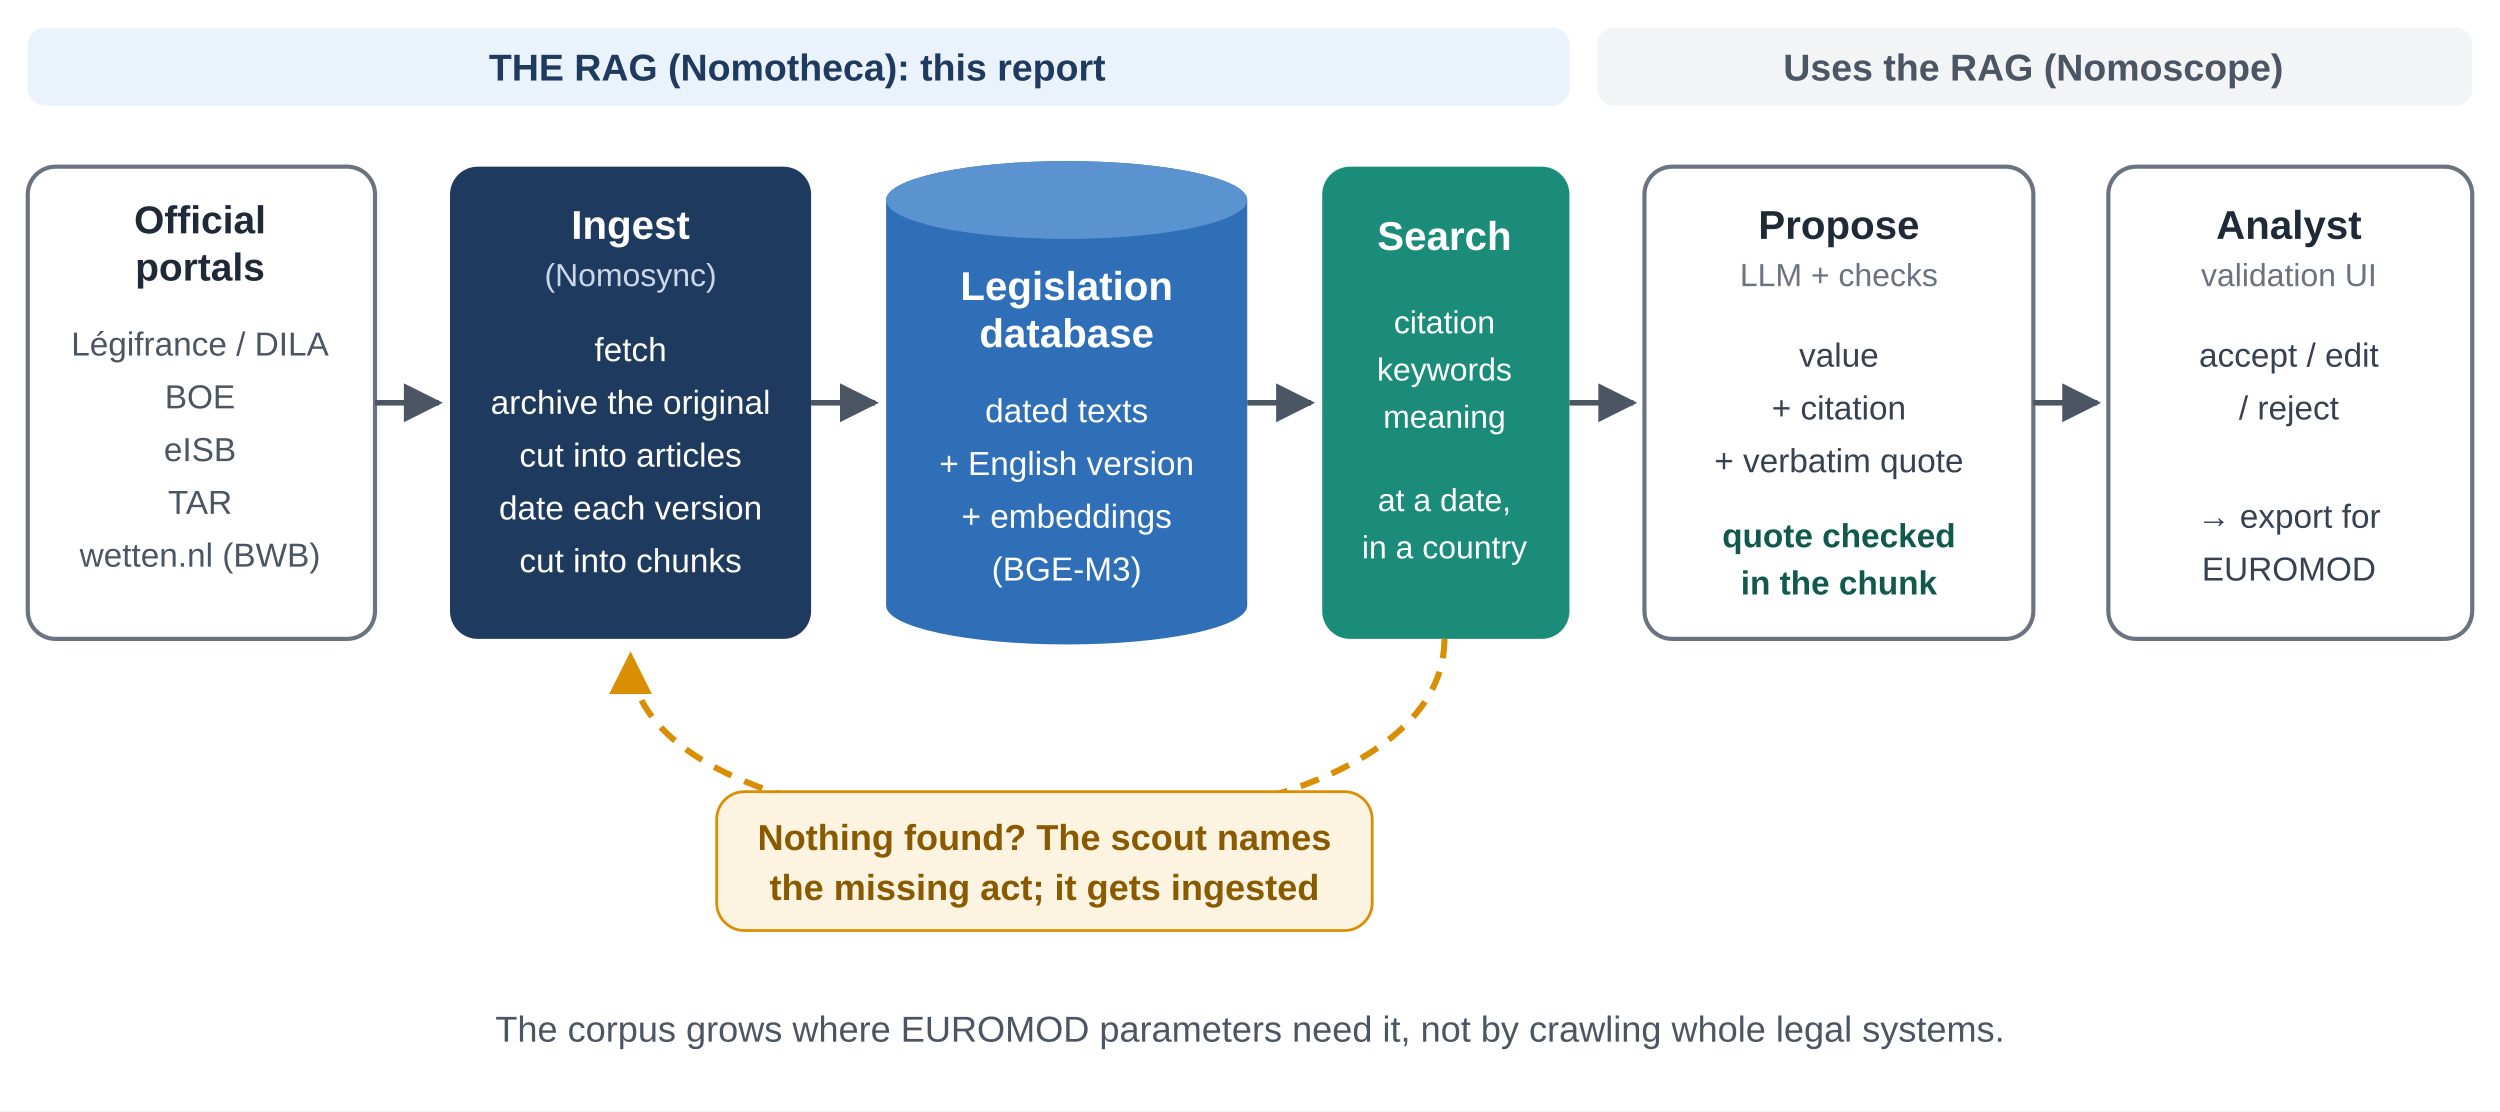
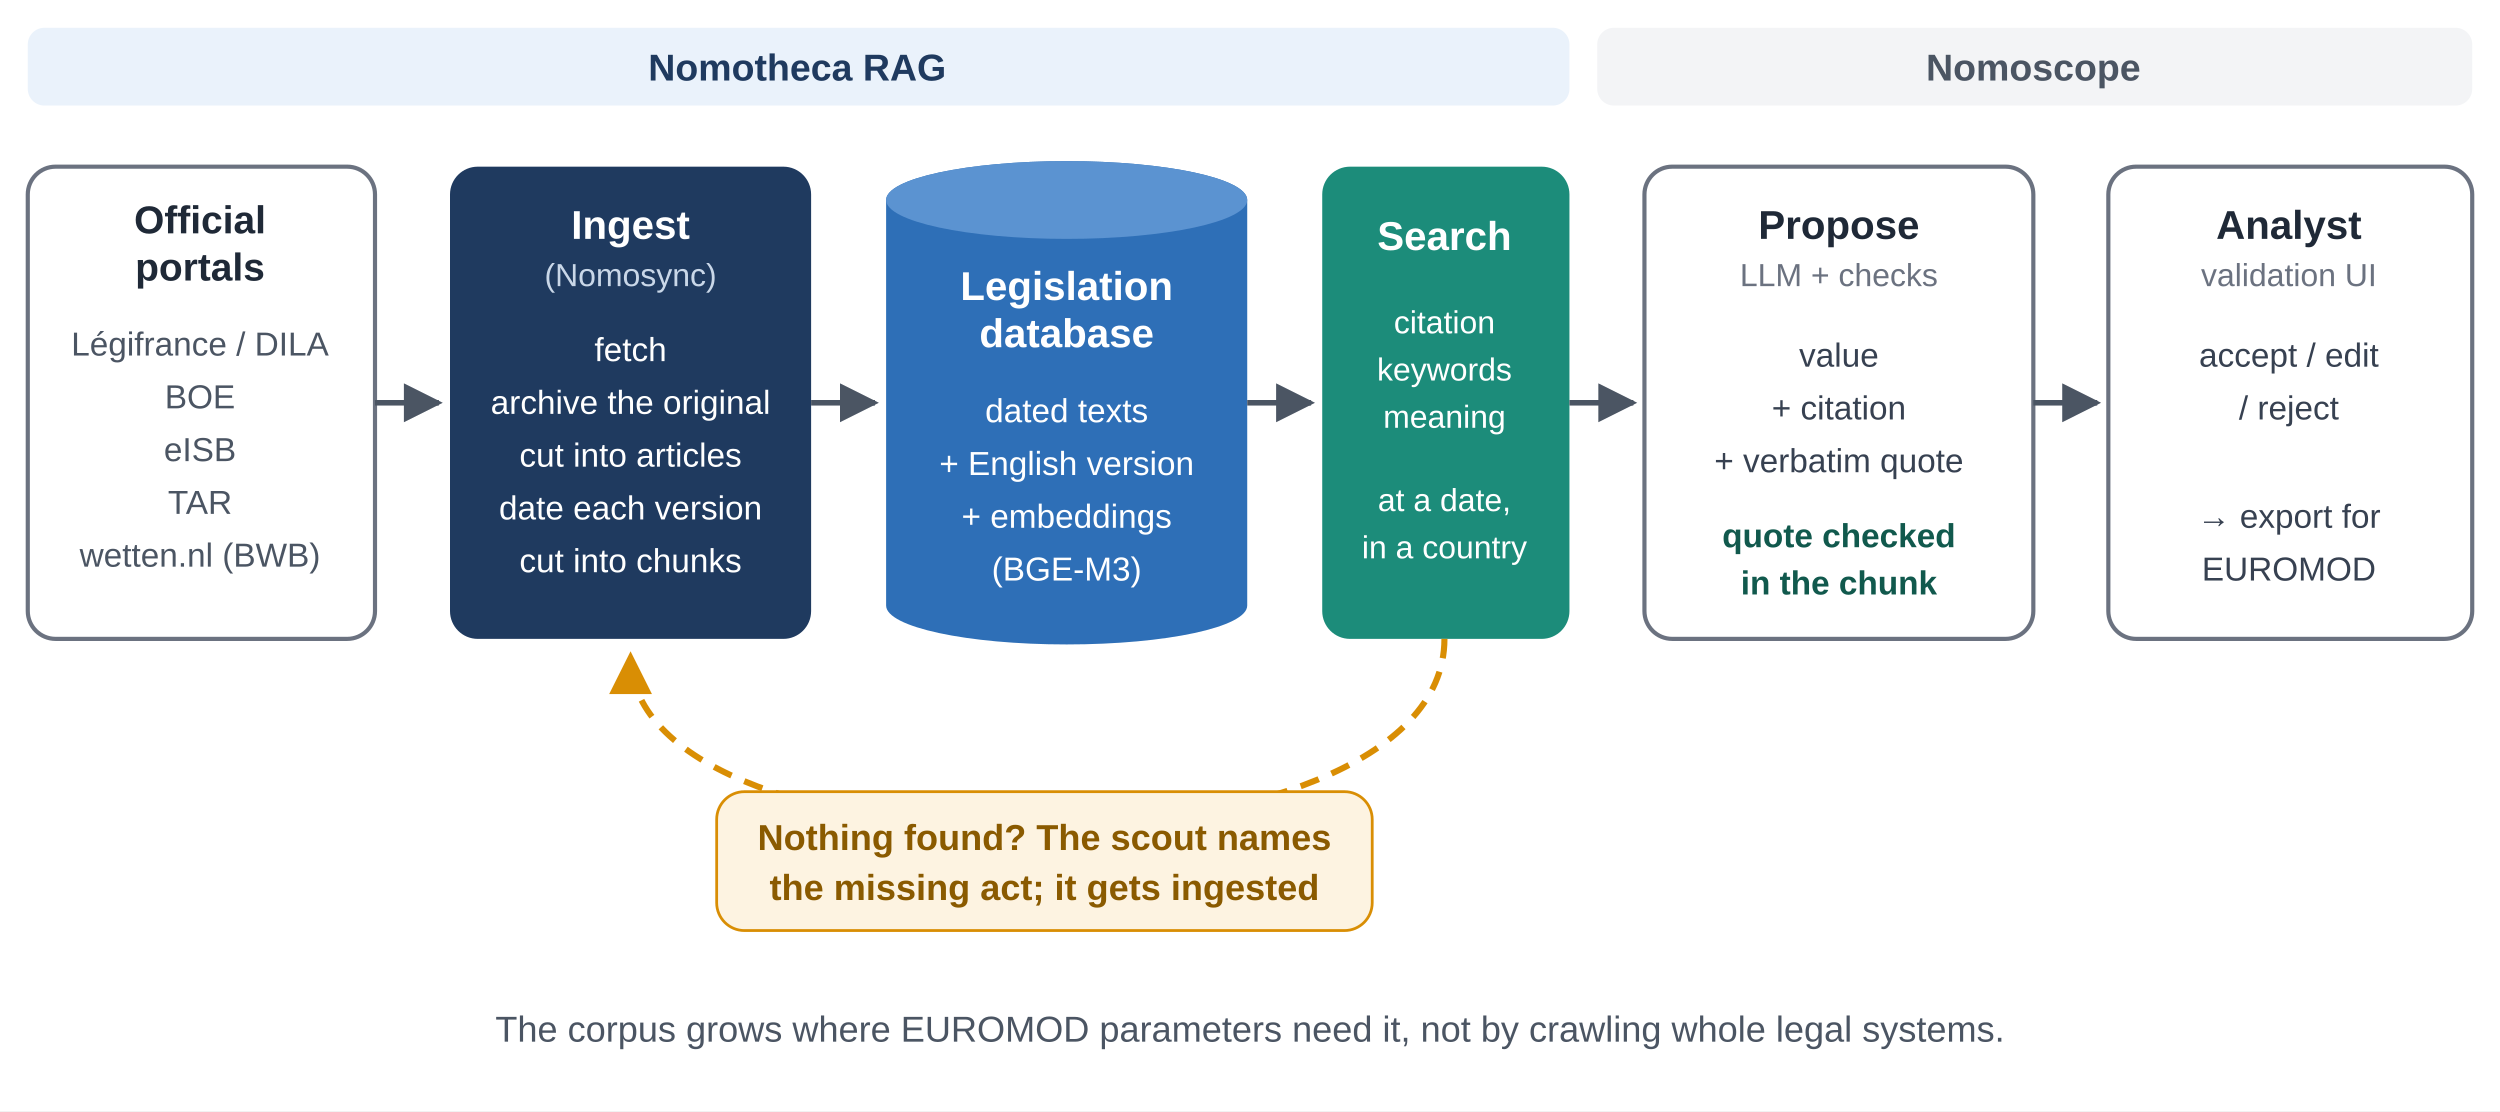
<svg xmlns="http://www.w3.org/2000/svg" viewBox="0 0 900 400" width="900" height="400" font-family="Arial, Helvetica, Liberation Sans, DejaVu Sans, sans-serif">
  <defs>
    <marker id="a" viewBox="0 0 10 10" refX="9" refY="5" markerWidth="7" markerHeight="7" orient="auto-start-reverse">
      <path d="M0,0 L10,5 L0,10 z" fill="#4B5563" />
    </marker>
    <marker id="o" viewBox="0 0 10 10" refX="9" refY="5" markerWidth="7" markerHeight="7" orient="auto-start-reverse">
      <path d="M0,0 L10,5 L0,10 z" fill="#D98E04" />
    </marker>
  </defs>
  <rect width="900" height="400" fill="#FFFFFF" />
  <rect x="10" y="10" width="555" height="28" rx="6" fill="#EAF2FB" />
-   <text x="287" y="29" text-anchor="middle" font-size="13.5" font-weight="bold" fill="#1F3A5F">THE RAG (Nomotheca): this report</text>
+   <text x="287" y="29" text-anchor="middle" font-size="13.5" font-weight="bold" fill="#1F3A5F">Nomotheca RAG</text>
  <rect x="575" y="10" width="315" height="28" rx="6" fill="#F3F4F6" />
-   <text x="732" y="29" text-anchor="middle" font-size="13.5" font-weight="bold" fill="#4B5563">Uses the RAG (Nomoscope)</text>
+   <text x="732" y="29" text-anchor="middle" font-size="13.5" font-weight="bold" fill="#4B5563">Nomoscope</text>
  <rect x="10" y="60" width="125" height="170" rx="10" fill="#FFFFFF" stroke="#6B7280" stroke-width="1.5" />
  <text x="72" y="84" text-anchor="middle" font-size="14" font-weight="bold" fill="#1F2937">Official</text>
  <text x="72" y="101" text-anchor="middle" font-size="14" font-weight="bold" fill="#1F2937">portals</text>
  <g font-size="12" fill="#4B5563" text-anchor="middle">
    <text x="72" y="128">Légifrance / DILA</text>
    <text x="72" y="147">BOE</text>
    <text x="72" y="166">eISB</text>
    <text x="72" y="185">TAR</text>
    <text x="72" y="204">wetten.nl (BWB)</text>
  </g>
  <line x1="135" y1="145" x2="158" y2="145" stroke="#4B5563" stroke-width="2" marker-end="url(#a)" />
  <rect x="162" y="60" width="130" height="170" rx="10" fill="#1F3A5F" />
  <text x="227" y="86" text-anchor="middle" font-size="14.5" font-weight="bold" fill="#FFFFFF">Ingest</text>
  <text x="227" y="103" text-anchor="middle" font-size="11.5" fill="#C9D7E8">(Nomosync)</text>
  <g font-size="12" fill="#FFFFFF" text-anchor="middle">
    <text x="227" y="130">fetch</text>
    <text x="227" y="149">archive the original</text>
    <text x="227" y="168">cut into articles</text>
    <text x="227" y="187">date each version</text>
    <text x="227" y="206">cut into chunks</text>
  </g>
  <line x1="292" y1="145" x2="315" y2="145" stroke="#4B5563" stroke-width="2" marker-end="url(#a)" />
  <path d="M319,72 a65,14 0 0,1 130,0 v146 a65,14 0 0,1 -130,0 z" fill="#2E6FB7" />
  <ellipse cx="384" cy="72" rx="65" ry="14" fill="#5B93D1" />
  <text x="384" y="108" text-anchor="middle" font-size="14.5" font-weight="bold" fill="#FFFFFF">Legislation</text>
  <text x="384" y="125" text-anchor="middle" font-size="14.5" font-weight="bold" fill="#FFFFFF">database</text>
  <g font-size="12" fill="#FFFFFF" text-anchor="middle">
    <text x="384" y="152">dated texts</text>
    <text x="384" y="171">+ English version</text>
    <text x="384" y="190">+ embeddings</text>
    <text x="384" y="209">(BGE-M3)</text>
  </g>
  <line x1="449" y1="145" x2="472" y2="145" stroke="#4B5563" stroke-width="2" marker-end="url(#a)" />
  <rect x="476" y="60" width="89" height="170" rx="10" fill="#1C8C7A" />
  <text x="520" y="90" text-anchor="middle" font-size="14.5" font-weight="bold" fill="#FFFFFF">Search</text>
  <g font-size="11.5" fill="#FFFFFF" text-anchor="middle">
    <text x="520" y="120">citation</text>
    <text x="520" y="137">keywords</text>
    <text x="520" y="154">meaning</text>
    <text x="520" y="184">at a date,</text>
    <text x="520" y="201">in a country</text>
  </g>
  <line x1="565" y1="145" x2="588" y2="145" stroke="#4B5563" stroke-width="2" marker-end="url(#a)" />
  <rect x="592" y="60" width="140" height="170" rx="10" fill="#FFFFFF" stroke="#6B7280" stroke-width="1.5" />
  <text x="662" y="86" text-anchor="middle" font-size="14.5" font-weight="bold" fill="#1F2937">Propose</text>
  <text x="662" y="103" text-anchor="middle" font-size="11.5" fill="#6B7280">LLM + checks</text>
  <g font-size="12" fill="#374151" text-anchor="middle">
    <text x="662" y="132">value</text>
    <text x="662" y="151">+ citation</text>
    <text x="662" y="170">+ verbatim quote</text>
    <text x="662" y="197" fill="#11594D" font-weight="bold">quote checked</text>
    <text x="662" y="214" fill="#11594D" font-weight="bold">in the chunk</text>
  </g>
  <line x1="732" y1="145" x2="755" y2="145" stroke="#4B5563" stroke-width="2" marker-end="url(#a)" />
  <rect x="759" y="60" width="131" height="170" rx="10" fill="#FFFFFF" stroke="#6B7280" stroke-width="1.5" />
  <text x="824" y="86" text-anchor="middle" font-size="14.5" font-weight="bold" fill="#1F2937">Analyst</text>
  <text x="824" y="103" text-anchor="middle" font-size="11.5" fill="#6B7280">validation UI</text>
  <g font-size="12" fill="#374151" text-anchor="middle">
    <text x="824" y="132">accept / edit</text>
    <text x="824" y="151">/ reject</text>
    <text x="824" y="190">→ export for</text>
    <text x="824" y="209">EUROMOD</text>
  </g>
  <path d="M520,230 C520,320 227,320 227,236" fill="none" stroke="#D98E04" stroke-width="2.2" stroke-dasharray="7 5" marker-end="url(#o)" />
  <rect x="258" y="285" width="236" height="50" rx="10" fill="#FDF3E1" stroke="#D98E04" />
  <text x="376" y="306" text-anchor="middle" font-size="13" font-weight="bold" fill="#8A5A00">Nothing found? The scout names</text>
  <text x="376" y="324" text-anchor="middle" font-size="13" font-weight="bold" fill="#8A5A00">the missing act; it gets ingested</text>
  <text x="450" y="375" text-anchor="middle" font-size="13" fill="#4B5563">The corpus grows where EUROMOD parameters need it, not by crawling whole legal systems.</text>
</svg>
